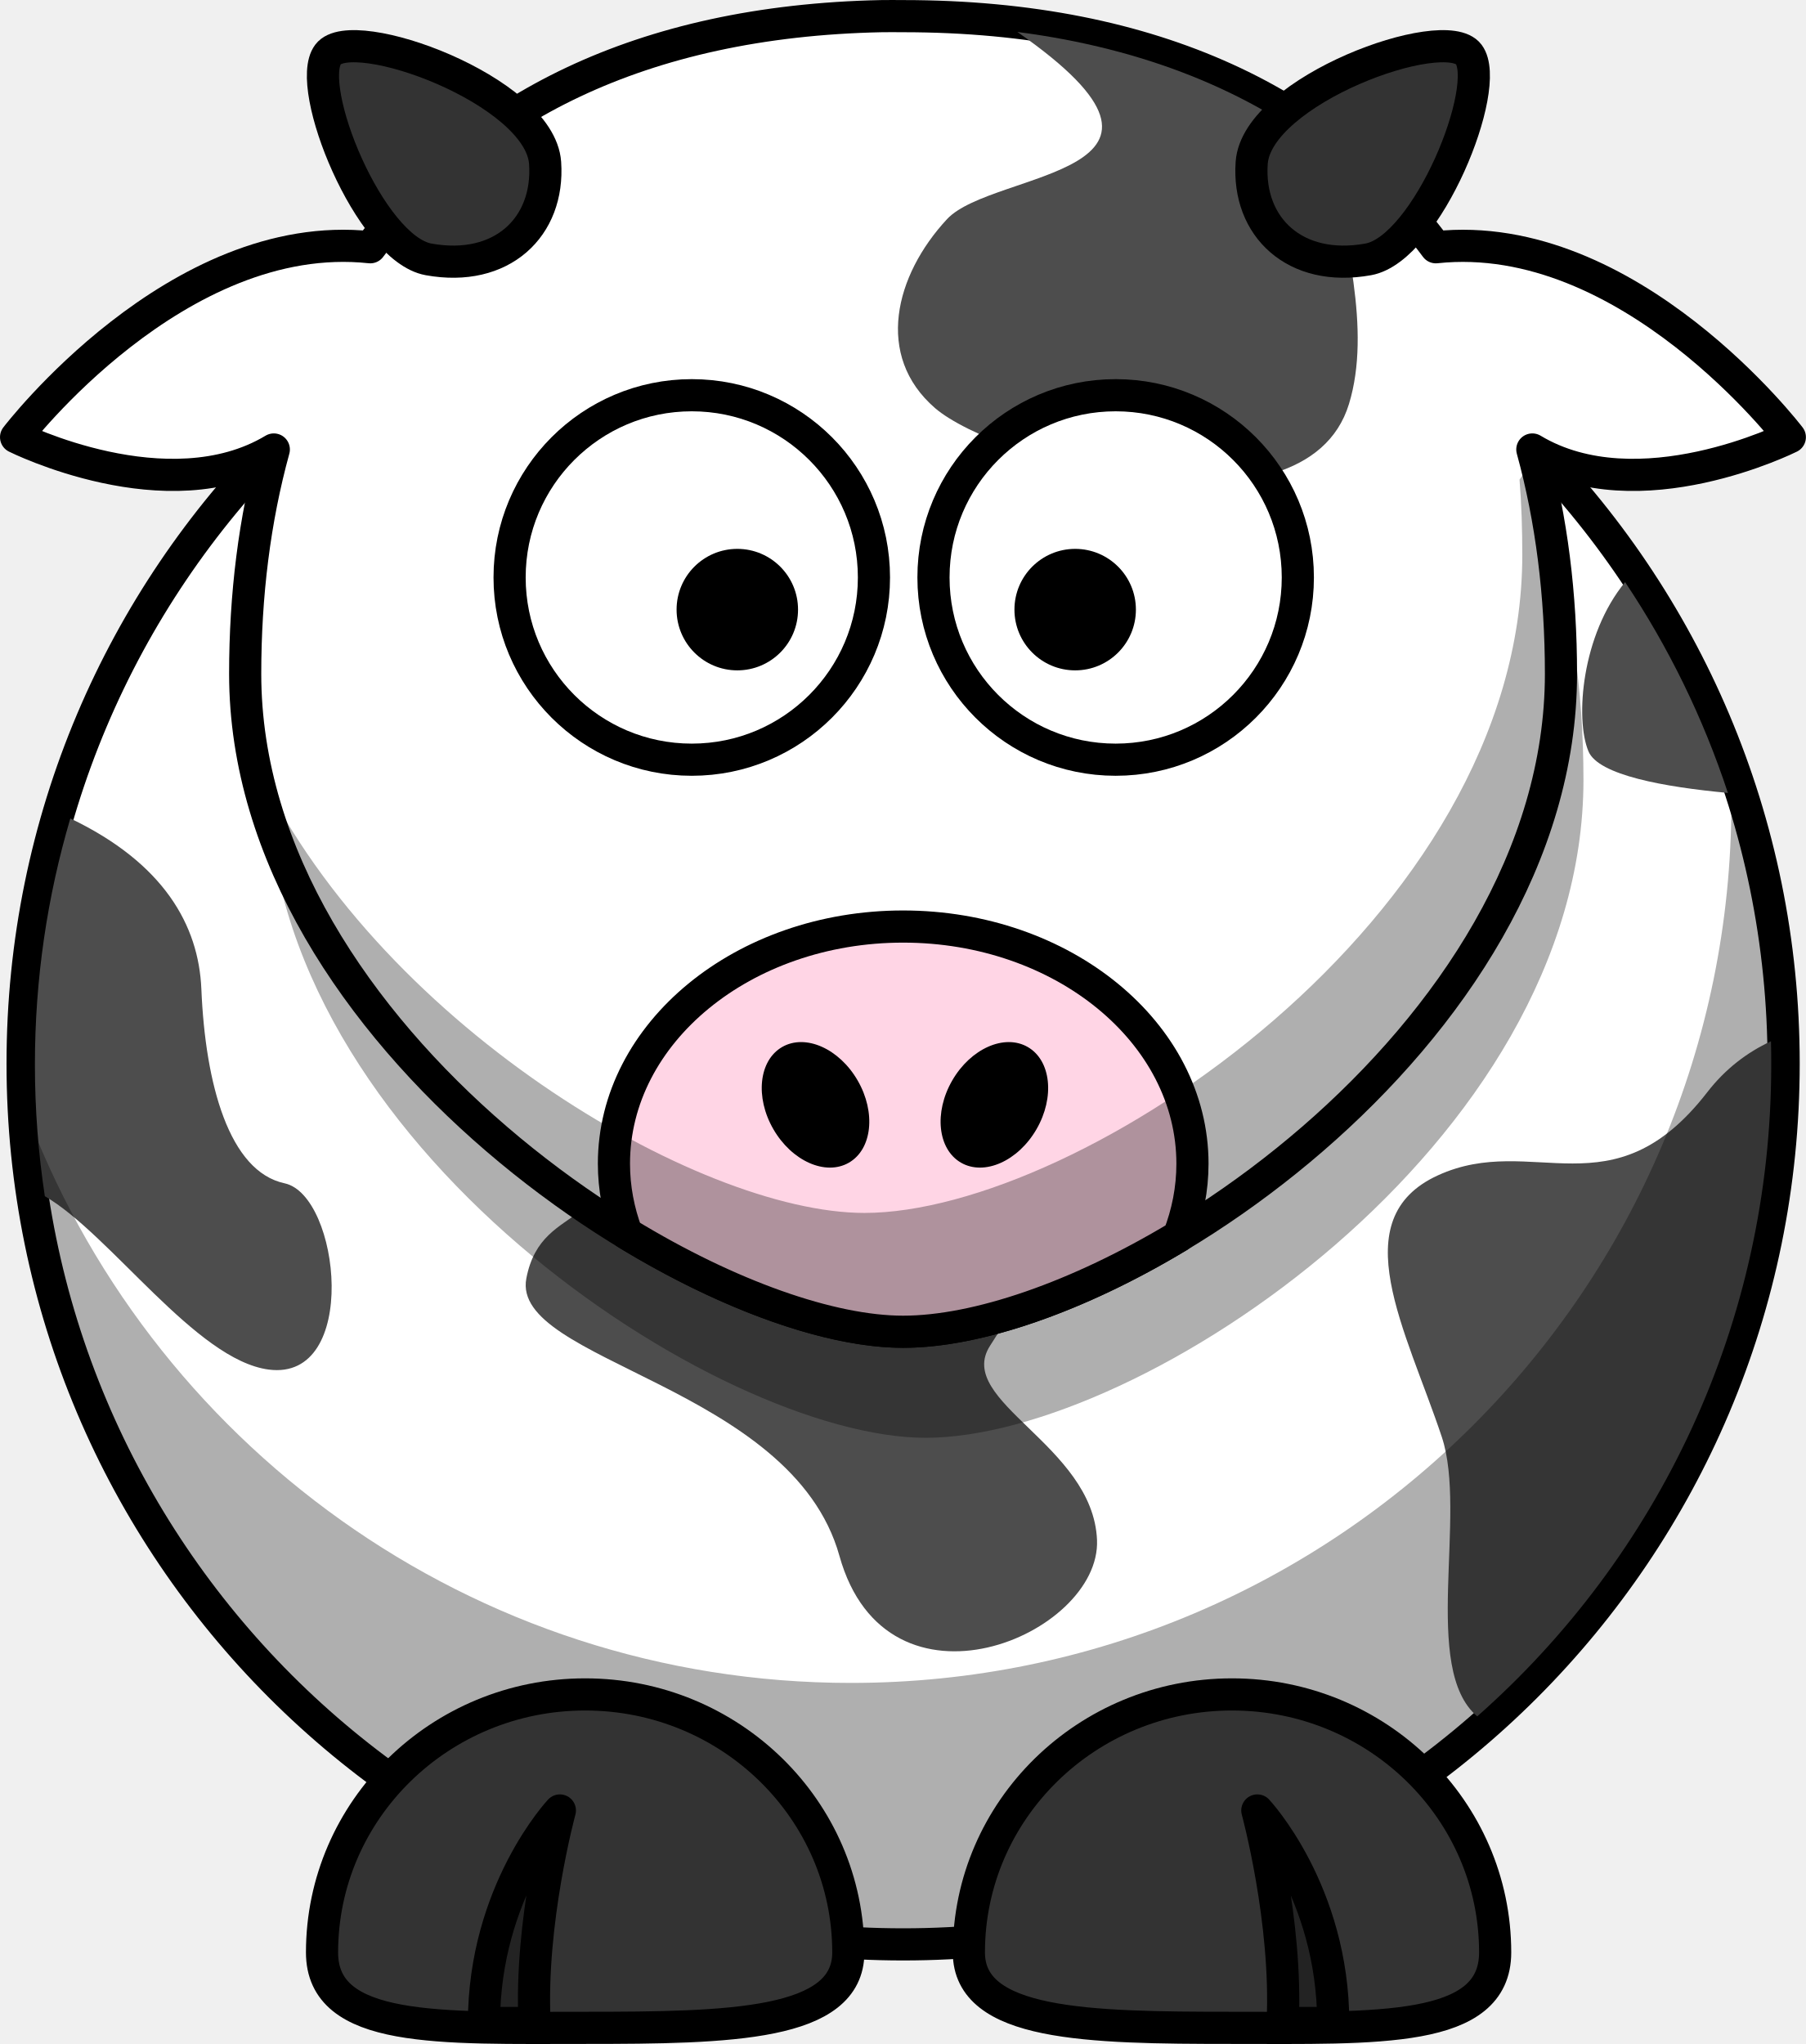
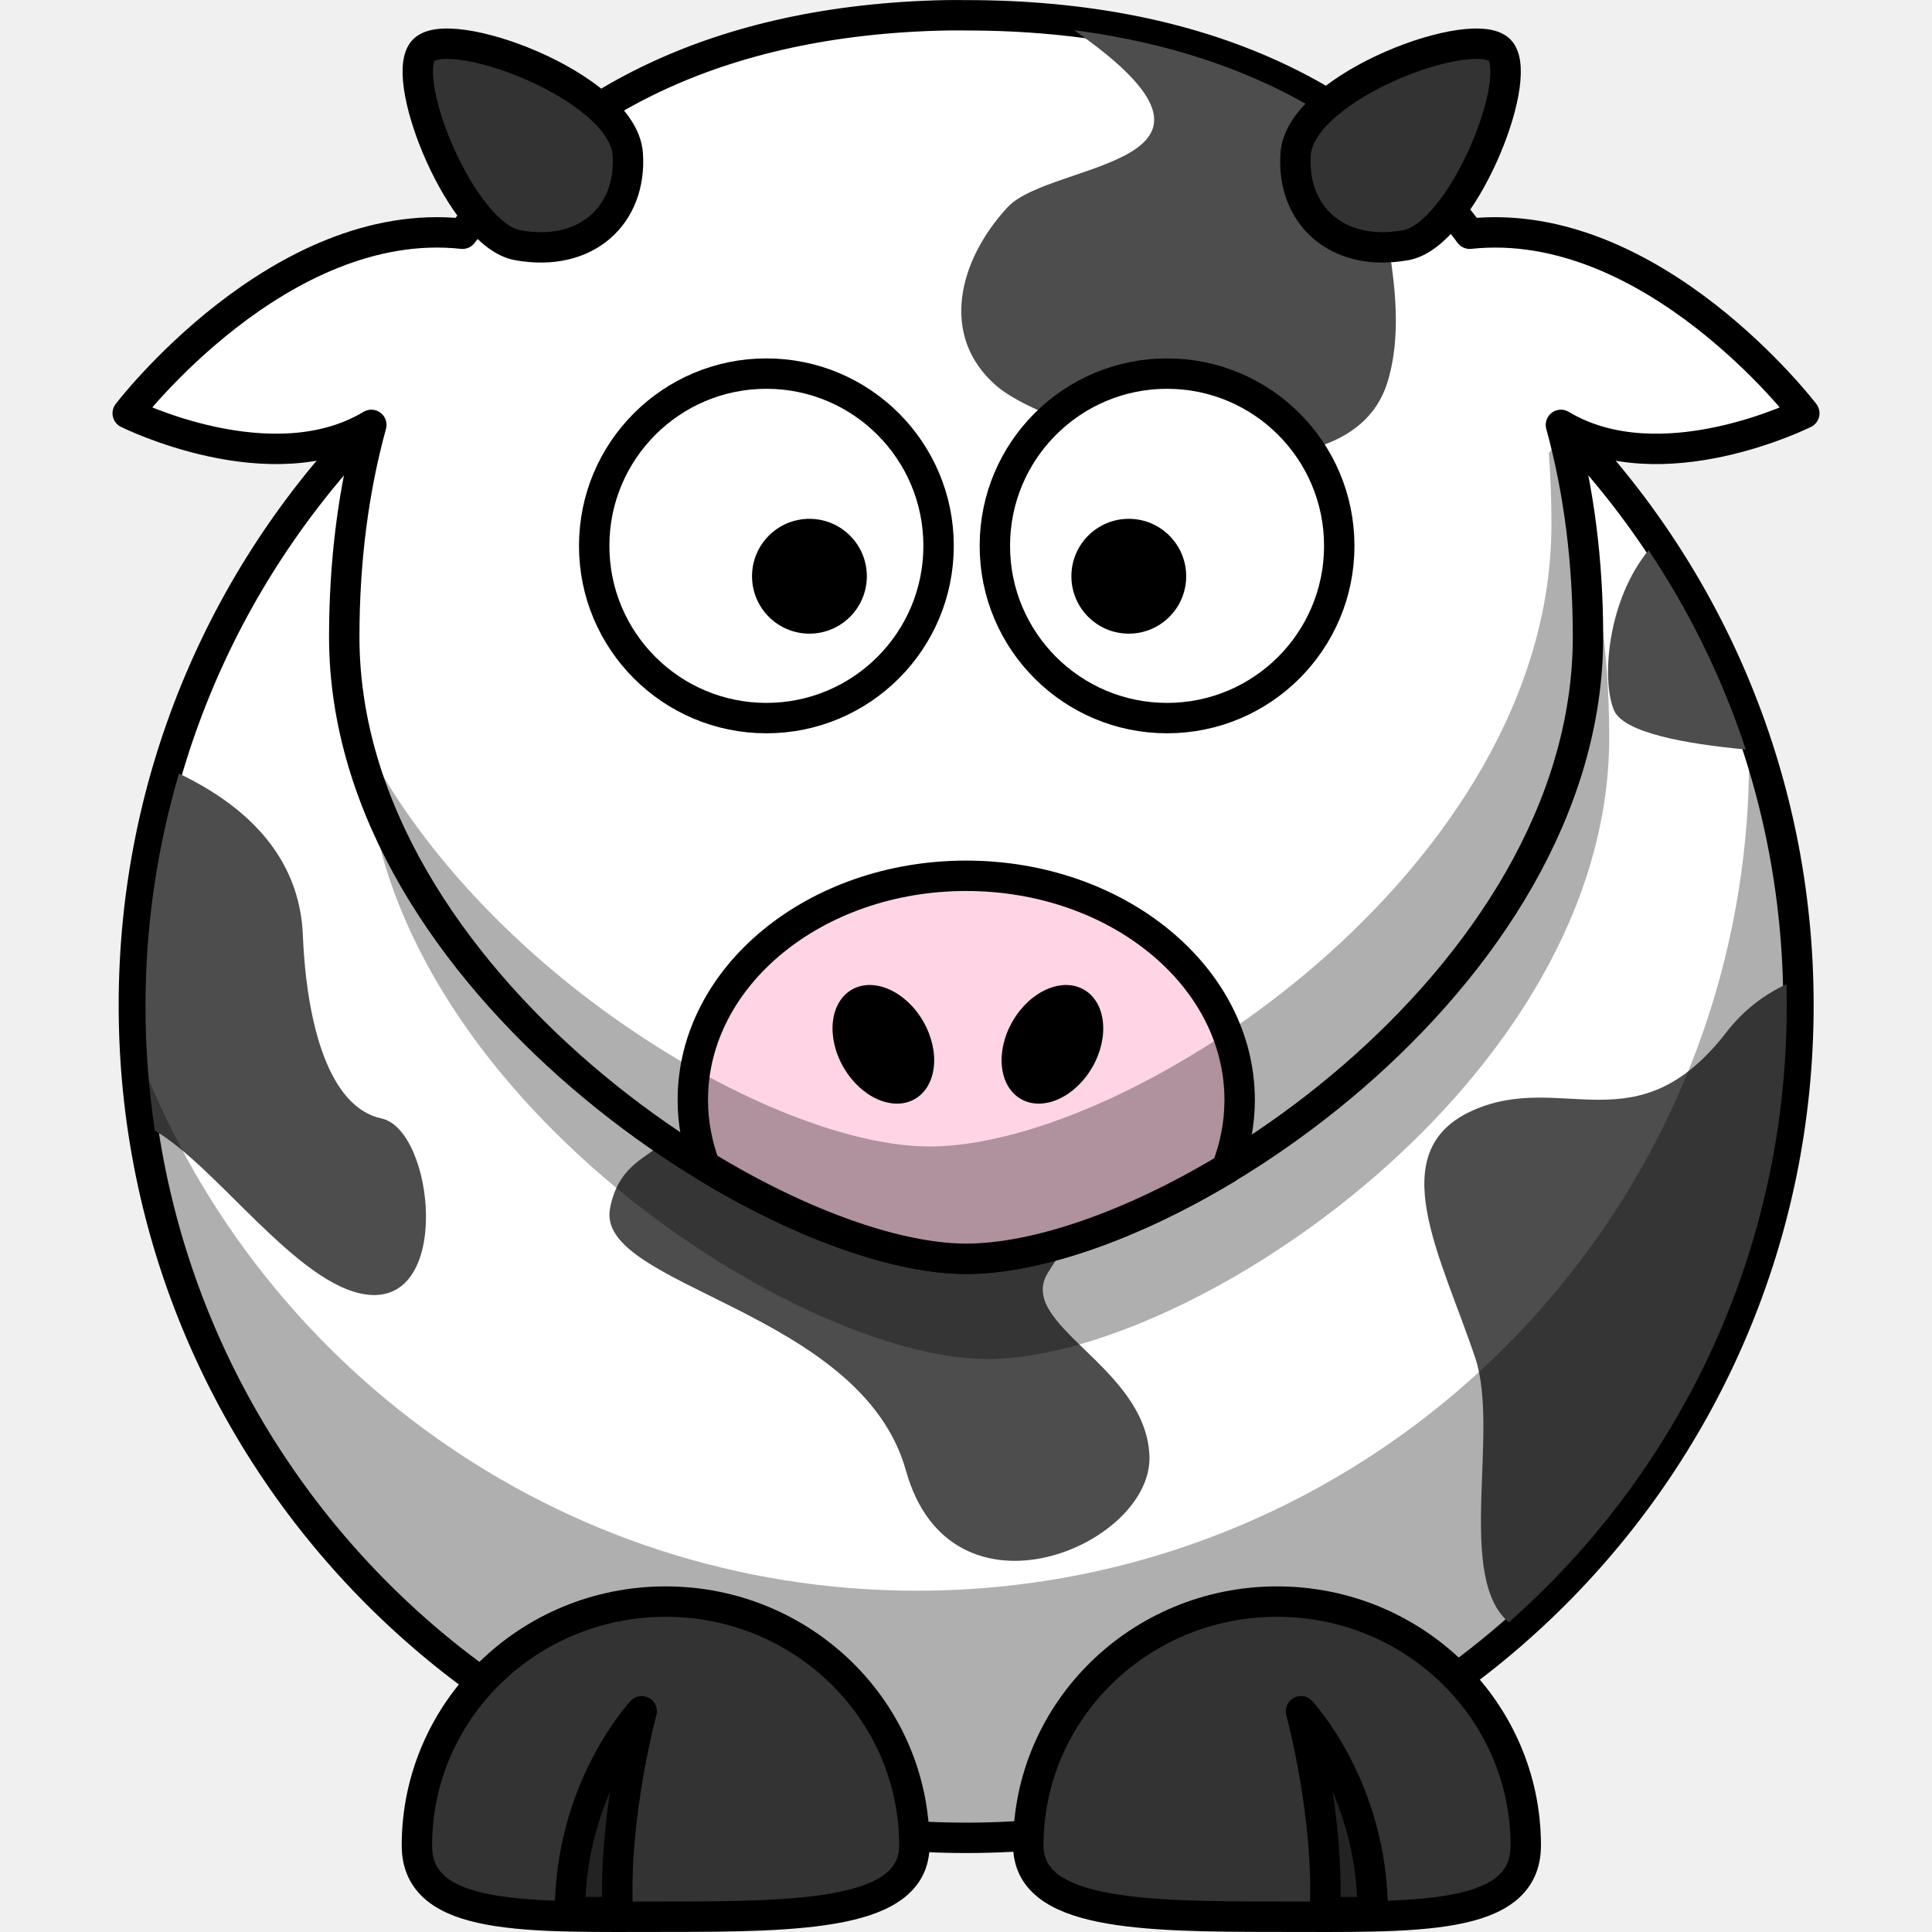
- <svg xmlns="http://www.w3.org/2000/svg" version="1.0" width="224.656" height="254.265" id="svg2">
+ <svg xmlns="http://www.w3.org/2000/svg" version="1.0" width="254.27" height="254.27" id="svg2">
  <defs id="defs4" />
-   <g transform="translate(-238.9238,-428.4017)" id="layer1">
-     <path d="M 441.295,560.706 C 441.309,610.434 401.001,650.754 351.273,650.754 C 301.545,650.754 261.237,610.434 261.251,560.706 C 261.237,510.978 301.545,470.657 351.273,470.657 C 401.001,470.657 441.309,510.978 441.295,560.706 z" transform="matrix(1.216783,0,0,1.216783,-76.1501,-121.5516)" id="path2383" style="opacity:1;fill:#ffffff;fill-opacity:1;fill-rule:nonzero;stroke:#000000;stroke-width:3.287;stroke-linecap:round;stroke-linejoin:round;stroke-miterlimit:4;stroke-dasharray:none;stroke-opacity:1" />
-     <path d="M 441.088,500.816 C 435.687,507.37 434.846,517.825 436.528,521.861 C 437.768,524.839 446.002,526.303 453.876,527.038 C 450.792,517.668 446.47,508.857 441.088,500.816 z M 247.673,530.212 C 244.806,539.929 243.264,550.193 243.267,560.84 C 243.266,566.402 243.691,571.866 244.5,577.202 C 252.681,581.952 263.301,597.59 272.355,598.771 C 283.694,600.25 281.229,577.079 274.327,575.6 C 267.425,574.121 264.467,563.274 263.974,551.442 C 263.643,543.496 259.292,535.772 247.673,530.212 z M 459.206,557.944 C 456.291,559.301 453.583,561.335 451.318,564.26 C 439.486,579.544 429.626,569.19 417.793,574.614 C 405.961,580.037 413.849,593.841 418.286,607.152 C 421.499,616.789 415.681,635.974 422.693,641.91 C 445.129,622.112 459.277,593.115 459.268,560.84 C 459.268,559.866 459.262,558.911 459.237,557.944 C 459.228,557.948 459.215,557.94 459.206,557.944 z M 312.289,567.218 C 317.219,582.502 306.373,577.079 304.401,587.432 C 302.429,597.785 337.432,600.743 343.349,621.943 C 349.265,643.142 375.887,631.803 375.394,619.971 C 374.901,608.138 357.646,602.715 362.083,595.813 C 366.52,588.911 375.394,574.614 375.394,574.614 L 312.289,567.218 z" id="path3173" style="fill:#4d4d4d;fill-opacity:1;fill-rule:evenodd;stroke:none;stroke-width:1px;stroke-linecap:butt;stroke-linejoin:miter;stroke-opacity:1" />
-     <path d="M 454.188,523.125 C 454.264,524.807 454.312,526.518 454.312,528.219 C 454.312,588.683 405.246,637.75 344.781,637.75 C 297.519,637.75 257.19,607.751 241.844,565.781 C 244.497,623.893 292.517,670.25 351.281,670.25 C 411.746,670.25 460.812,621.183 460.812,560.719 C 460.812,547.517 458.474,534.849 454.188,523.125 z" id="path3221" style="opacity:1;fill:#000000;fill-opacity:0.314;fill-rule:nonzero;stroke:none;stroke-width:4;stroke-linecap:round;stroke-linejoin:round;stroke-miterlimit:4;stroke-dasharray:none;stroke-opacity:1" />
-     <path d="M 359.453,671.275 C 359.453,680.366 374.119,680.657 392.188,680.657 C 410.258,680.657 424.924,681.35 424.924,671.275 C 424.924,653.56 410.258,639.181 392.188,639.181 C 374.119,639.181 359.453,653.56 359.453,671.275 z" id="path3172" style="fill:#333333;fill-opacity:1;fill-rule:nonzero;stroke:#000000;stroke-width:4;stroke-linecap:round;stroke-linejoin:round;stroke-miterlimit:4;stroke-opacity:1" />
-     <path d="M 435.908,525.42 C 435.908,570.595 380.787,607.258 354.07,607.258 C 328.352,607.258 272.233,570.595 272.233,525.42 C 272.233,480.246 296.858,443.583 354.07,443.583 C 411.293,443.583 435.908,480.246 435.908,525.42 z" id="path3236" style="fill:#000000;fill-opacity:0.314;fill-rule:nonzero;stroke:none;stroke-width:4;stroke-linecap:round;stroke-linejoin:round;stroke-miterlimit:4;stroke-opacity:1" />
-     <path d="M 404.779,680.056 C 404.779,663.688 395.336,653.616 395.336,653.616 C 395.336,653.616 399.113,667.465 398.484,680.056 L 404.779,680.056 z" id="path3174" style="fill:#000000;fill-opacity:0.314;fill-rule:evenodd;stroke:#000000;stroke-width:4;stroke-linecap:butt;stroke-linejoin:round;stroke-miterlimit:4;stroke-dasharray:none;stroke-opacity:1" />
-     <path d="M 108.875,46.344 C 78.746,46.954 57.943,57.997 45.25,75.094 C 21.186,72.506 1.188,98.719 1.188,98.719 C 1.188,98.719 20.079,108.165 33.25,100.25 C 30.851,108.962 29.688,118.356 29.688,128.156 C 29.688,173.331 85.813,210 111.531,210 C 138.248,210 193.375,173.331 193.375,128.156 C 193.375,118.356 192.211,108.962 189.812,100.25 C 202.984,108.165 221.844,98.719 221.844,98.719 C 221.844,98.719 201.873,72.514 177.812,75.094 C 164.751,57.499 143.105,46.344 111.531,46.344 C 110.637,46.344 109.753,46.326 108.875,46.344 z" transform="translate(239.7363,384.0659)" id="path3155" style="fill:#ffffff;fill-opacity:1;fill-rule:nonzero;stroke:#000000;stroke-width:4;stroke-linecap:round;stroke-linejoin:round;stroke-miterlimit:4;stroke-opacity:1" />
-     <path d="M 365.486,432.378 C 391.207,450.304 362.437,449.521 356.736,455.66 C 350.236,462.66 347.736,472.66 355.236,479.16 C 362.736,485.66 401.236,496.66 406.736,478.66 C 409.572,469.38 406.17,457.857 404.393,447.691 C 394.375,439.829 381.488,434.449 365.486,432.378 z" id="path3185" style="fill:#4d4d4d;fill-opacity:1;fill-rule:evenodd;stroke:none;stroke-width:1px;stroke-linecap:butt;stroke-linejoin:miter;stroke-opacity:1" />
-     <path d="M 441.295,560.706 C 441.309,610.434 401.001,650.754 351.273,650.754 C 301.545,650.754 261.237,610.434 261.251,560.706 C 261.237,510.978 301.545,470.657 351.273,470.657 C 401.001,470.657 441.309,510.978 441.295,560.706 z" transform="matrix(0.2517482,0,0,0.2517482,236.5484,359.0789)" id="path3157" style="opacity:1;fill:#ffffff;fill-opacity:1;fill-rule:nonzero;stroke:#000000;stroke-width:15.889;stroke-linecap:round;stroke-linejoin:round;stroke-miterlimit:4;stroke-dasharray:none;stroke-opacity:1" />
-     <path d="M 441.295,560.706 C 441.309,610.434 401.001,650.754 351.273,650.754 C 301.545,650.754 261.237,610.434 261.251,560.706 C 261.237,510.978 301.545,470.657 351.273,470.657 C 401.001,470.657 441.309,510.978 441.295,560.706 z" transform="matrix(0.2517482,0,0,0.2517482,289.2806,359.0789)" id="path3159" style="opacity:1;fill:#ffffff;fill-opacity:1;fill-rule:nonzero;stroke:#000000;stroke-width:15.889;stroke-linecap:round;stroke-linejoin:round;stroke-miterlimit:4;stroke-dasharray:none;stroke-opacity:1" />
-     <path d="M 441.295,560.706 C 441.309,610.434 401.001,650.754 351.273,650.754 C 301.545,650.754 261.237,610.434 261.251,560.706 C 261.237,510.978 301.545,470.657 351.273,470.657 C 401.001,470.657 441.309,510.978 441.295,560.706 z" transform="matrix(8.3916033e-2,0,0,8.3916033e-2,343.1993,457.1834)" id="path3161" style="opacity:1;fill:#000000;fill-opacity:1;fill-rule:nonzero;stroke:none;stroke-width:47.667;stroke-linecap:round;stroke-linejoin:round;stroke-miterlimit:4;stroke-dasharray:none;stroke-opacity:1" />
-     <path d="M 441.295,560.706 C 441.309,610.434 401.001,650.754 351.273,650.754 C 301.545,650.754 261.237,610.434 261.251,560.706 C 261.237,510.978 301.545,470.657 351.273,470.657 C 401.001,470.657 441.309,510.978 441.295,560.706 z" transform="matrix(8.3916033e-2,0,0,8.3916033e-2,301.169,457.1834)" id="path3163" style="opacity:1;fill:#000000;fill-opacity:1;fill-rule:nonzero;stroke:none;stroke-width:47.667;stroke-linecap:round;stroke-linejoin:round;stroke-miterlimit:4;stroke-dasharray:none;stroke-opacity:1" />
-     <path d="M 111.531,159.594 C 91.669,159.594 75.562,172.81 75.562,189.094 C 75.562,192.113 76.127,195.037 77.156,197.781 C 89.868,205.525 102.551,210 111.531,210 C 120.729,210 133.288,205.669 145.812,198.125 C 146.926,195.282 147.531,192.238 147.531,189.094 C 147.531,172.81 131.393,159.594 111.531,159.594 z" transform="translate(239.7363,384.0659)" id="path3210" style="opacity:1;fill:#ffd5e5;fill-opacity:1;fill-rule:nonzero;stroke:#000000;stroke-width:4;stroke-linecap:round;stroke-linejoin:round;stroke-miterlimit:4;stroke-dasharray:none;stroke-opacity:1" />
-     <path d="M 190.094,101.344 L 188.219,104 C 188.468,107.075 188.562,110.203 188.562,113.375 C 188.562,158.549 133.435,195.219 106.719,195.219 C 86.013,195.219 45.622,171.463 30.656,138.625 C 38.272,178.871 87.828,210 111.531,210 C 138.248,210 193.375,173.331 193.375,128.156 C 193.375,118.765 192.3,109.746 190.094,101.344 z" transform="translate(239.7363,384.0659)" id="path3231" style="fill:#000000;fill-opacity:0.314;fill-rule:nonzero;stroke:none;stroke-width:4;stroke-linecap:round;stroke-linejoin:round;stroke-miterlimit:4;stroke-opacity:1" />
-     <path d="M 344.455,671.275 C 344.455,680.366 329.79,680.657 311.72,680.657 C 293.651,680.657 278.985,681.35 278.985,671.275 C 278.985,653.56 293.651,639.181 311.72,639.181 C 329.79,639.181 344.455,653.56 344.455,671.275 z" id="path3329" style="fill:#333333;fill-opacity:1;fill-rule:nonzero;stroke:#000000;stroke-width:4;stroke-linecap:round;stroke-linejoin:round;stroke-miterlimit:4;stroke-opacity:1" />
-     <path d="M 299.13,680.056 C 299.13,663.688 308.573,653.616 308.573,653.616 C 308.573,653.616 304.796,667.465 305.425,680.056 L 299.13,680.056 z" id="path3331" style="fill:#000000;fill-opacity:0.314;fill-rule:evenodd;stroke:#000000;stroke-width:4;stroke-linecap:butt;stroke-linejoin:round;stroke-miterlimit:4;stroke-dasharray:none;stroke-opacity:1" />
-     <path d="M 367.868,568.867 C 365.576,572.84 361.368,574.706 358.472,573.033 C 355.575,571.361 355.087,566.784 357.381,562.812 C 359.674,558.839 363.882,556.974 366.778,558.646 C 369.675,560.318 370.163,564.895 367.868,568.867 z" id="path2398" style="opacity:1;fill:#000000;fill-opacity:1;fill-rule:nonzero;stroke:none;stroke-width:47.667;stroke-linecap:round;stroke-linejoin:round;stroke-miterlimit:4;stroke-dasharray:none;stroke-opacity:1" />
-     <path d="M 335.131,568.867 C 337.424,572.84 341.632,574.706 344.528,573.033 C 347.425,571.361 347.913,566.784 345.618,562.812 C 343.326,558.839 339.118,556.974 336.222,558.646 C 333.325,560.318 332.837,564.895 335.131,568.867 z" id="path2412" style="opacity:1;fill:#000000;fill-opacity:1;fill-rule:nonzero;stroke:none;stroke-width:47.667;stroke-linecap:round;stroke-linejoin:round;stroke-miterlimit:4;stroke-dasharray:none;stroke-opacity:1" />
-     <path d="M 292.236,460.667 C 284.903,459.339 276.736,439.167 279.736,435.167 C 282.736,431.167 306.11,439.633 306.736,448.667 C 307.288,456.636 301.35,462.318 292.236,460.667 z" id="path2399" style="fill:#333333;fill-opacity:1;fill-rule:evenodd;stroke:#000000;stroke-width:4;stroke-linecap:butt;stroke-linejoin:miter;stroke-miterlimit:4;stroke-dasharray:none;stroke-opacity:1" />
-     <path d="M 409.135,460.667 C 416.467,459.339 424.635,439.167 421.635,435.167 C 418.635,431.167 395.26,439.633 394.635,448.667 C 394.082,456.636 400.02,462.318 409.135,460.667 z" id="path3171" style="fill:#333333;fill-opacity:1;fill-rule:evenodd;stroke:#000000;stroke-width:4;stroke-linecap:butt;stroke-linejoin:miter;stroke-miterlimit:4;stroke-dasharray:none;stroke-opacity:1" />
+   <g transform="translate(-224.1169,-428.397)" id="layer1">
+     <path d="m 441.295,560.706 c 0.015,49.728 -40.294,90.048 -90.022,90.048 -49.728,0 -90.036,-40.32 -90.022,-90.048 -0.015,-49.728 40.294,-90.048 90.022,-90.048 49.728,0 90.036,40.32 90.022,90.048 z" transform="matrix(1.216783,0,0,1.216783,-76.1501,-121.5516)" id="path2383" style="fill:#ffffff;fill-opacity:1;fill-rule:nonzero;stroke:#000000;stroke-width:3.287;stroke-linecap:round;stroke-linejoin:round;stroke-miterlimit:4;stroke-opacity:1;stroke-dasharray:none" />
+     <path d="m 441.088,500.816 c -5.401,6.554 -6.242,17.009 -4.56,21.045 1.241,2.978 9.474,4.442 17.348,5.177 -3.084,-9.37 -7.405,-18.181 -12.787,-26.222 z m -193.415,29.396 c -2.868,9.718 -4.409,19.981 -4.406,30.628 -0.002,5.562 0.423,11.026 1.233,16.362 8.182,4.75 18.801,20.388 27.855,21.569 11.339,1.479 8.874,-21.693 1.972,-23.172 -6.902,-1.479 -9.86,-12.325 -10.353,-24.158 -0.331,-7.946 -4.681,-15.67 -16.3,-21.23 z m 211.533,27.732 c -2.915,1.357 -5.623,3.391 -7.888,6.317 -11.832,15.283 -21.693,4.93 -33.525,10.353 -11.832,5.423 -3.944,19.227 0.493,32.539 3.212,9.637 -2.605,28.821 4.406,34.757 22.436,-19.798 36.585,-48.794 36.575,-81.07 2.8e-4,-0.974 -0.005,-1.929 -0.031,-2.896 -0.009,0.004 -0.022,-0.004 -0.031,0 z m -146.917,9.275 c 4.93,15.283 -5.916,9.86 -7.888,20.213 -1.972,10.353 33.032,13.311 38.948,34.511 5.916,21.2 32.539,9.86 32.046,-1.972 -0.493,-11.832 -17.748,-17.255 -13.311,-24.158 4.437,-6.902 13.311,-21.2 13.311,-21.2 l -63.105,-7.395 z" id="path3173" style="fill:#4d4d4d;fill-opacity:1;fill-rule:evenodd;stroke:none" />
+     <path d="m 454.188,523.125 c 0.077,1.682 0.125,3.393 0.125,5.094 0,60.464 -49.067,109.531 -109.531,109.531 -47.262,0 -87.591,-29.999 -102.938,-71.969 2.654,58.112 50.674,104.469 109.438,104.469 60.464,0 109.531,-49.067 109.531,-109.531 0,-13.202 -2.338,-25.87 -6.625,-37.594 z" id="path3221" style="fill:#000000;fill-opacity:0.314;fill-rule:nonzero;stroke:none" />
+     <path d="m 359.453,671.275 c 0,9.091 14.665,9.381 32.735,9.381 18.07,0 32.735,0.693 32.735,-9.381 0,-17.716 -14.665,-32.094 -32.735,-32.094 -18.07,0 -32.735,14.378 -32.735,32.094 z" id="path3172" style="fill:#333333;fill-opacity:1;fill-rule:nonzero;stroke:#000000;stroke-width:4;stroke-linecap:round;stroke-linejoin:round;stroke-miterlimit:4;stroke-opacity:1" />
+     <path d="m 435.908,525.42 c 0,45.174 -55.121,81.838 -81.838,81.838 -25.718,0 -81.838,-36.663 -81.838,-81.838 0,-45.174 24.625,-81.838 81.838,-81.838 57.223,0 81.838,36.663 81.838,81.838 z" id="path3236" style="fill:#000000;fill-opacity:0.314;fill-rule:nonzero;stroke:none" />
+     <path d="m 404.779,680.056 c 0,-16.368 -9.443,-26.44 -9.443,-26.44 0,0 3.777,13.849 3.148,26.44 l 6.295,0 z" id="path3174" style="fill:#000000;fill-opacity:0.314;fill-rule:evenodd;stroke:#000000;stroke-width:4;stroke-linecap:butt;stroke-linejoin:round;stroke-miterlimit:4;stroke-opacity:1;stroke-dasharray:none" />
+     <path d="m 108.875,46.344 c -30.129,0.611 -50.932,11.653 -63.625,28.75 -24.064,-2.588 -44.062,23.625 -44.062,23.625 0,2e-6 18.891,9.446 32.062,1.531 -2.399,8.712 -3.562,18.106 -3.562,27.906 0,45.174 56.126,81.844 81.844,81.844 26.717,0 81.844,-36.669 81.844,-81.844 0,-9.8 -1.164,-19.195 -3.562,-27.906 13.171,7.915 32.031,-1.531 32.031,-1.531 0,0 -19.971,-26.205 -44.031,-23.625 -13.062,-17.595 -34.708,-28.75 -66.281,-28.75 -0.894,0 -1.778,-0.018 -2.656,0 z" transform="translate(239.7363,384.0659)" id="path3155" style="fill:#ffffff;fill-opacity:1;fill-rule:nonzero;stroke:#000000;stroke-width:4;stroke-linecap:round;stroke-linejoin:round;stroke-miterlimit:4;stroke-opacity:1" />
+     <path d="m 365.486,432.378 c 25.721,17.926 -3.05,17.142 -8.75,23.281 -6.5,7 -9,17 -1.5,23.5 7.5,6.5 46,17.5 51.5,-0.5 2.835,-9.279 -0.566,-20.802 -2.344,-30.969 -10.018,-7.861 -22.904,-13.242 -38.906,-15.312 z" id="path3185" style="fill:#4d4d4d;fill-opacity:1;fill-rule:evenodd;stroke:none" />
+     <path d="m 441.295,560.706 c 0.015,49.728 -40.294,90.048 -90.022,90.048 -49.728,0 -90.036,-40.32 -90.022,-90.048 -0.015,-49.728 40.294,-90.048 90.022,-90.048 49.728,0 90.036,40.32 90.022,90.048 z" transform="matrix(0.2517482,0,0,0.2517482,236.5484,359.0789)" id="path3157" style="fill:#ffffff;fill-opacity:1;fill-rule:nonzero;stroke:#000000;stroke-width:15.889;stroke-linecap:round;stroke-linejoin:round;stroke-miterlimit:4;stroke-opacity:1;stroke-dasharray:none" />
+     <path d="m 441.295,560.706 c 0.015,49.728 -40.294,90.048 -90.022,90.048 -49.728,0 -90.036,-40.32 -90.022,-90.048 -0.015,-49.728 40.294,-90.048 90.022,-90.048 49.728,0 90.036,40.32 90.022,90.048 z" transform="matrix(0.2517482,0,0,0.2517482,289.2806,359.0789)" id="path3159" style="fill:#ffffff;fill-opacity:1;fill-rule:nonzero;stroke:#000000;stroke-width:15.889;stroke-linecap:round;stroke-linejoin:round;stroke-miterlimit:4;stroke-opacity:1;stroke-dasharray:none" />
+     <path d="m 441.295,560.706 c 0.015,49.728 -40.294,90.048 -90.022,90.048 -49.728,0 -90.036,-40.32 -90.022,-90.048 -0.015,-49.728 40.294,-90.048 90.022,-90.048 49.728,0 90.036,40.32 90.022,90.048 z" transform="matrix(0.08391603,0,0,0.08391603,343.1993,457.1834)" id="path3161" style="fill:#000000;fill-opacity:1;fill-rule:nonzero;stroke:none" />
+     <path d="m 441.295,560.706 c 0.015,49.728 -40.294,90.048 -90.022,90.048 -49.728,0 -90.036,-40.32 -90.022,-90.048 -0.015,-49.728 40.294,-90.048 90.022,-90.048 49.728,0 90.036,40.32 90.022,90.048 z" transform="matrix(0.08391603,0,0,0.08391603,301.169,457.1834)" id="path3163" style="fill:#000000;fill-opacity:1;fill-rule:nonzero;stroke:none" />
+     <path d="m 111.531,159.594 c -19.862,0 -35.969,13.216 -35.969,29.5 0,3.02 0.564,5.944 1.594,8.688 C 89.868,205.525 102.551,210 111.531,210 c 9.198,0 21.757,-4.331 34.281,-11.875 1.113,-2.843 1.719,-5.887 1.719,-9.031 0,-16.284 -16.138,-29.5 -36,-29.5 z" transform="translate(239.7363,384.0659)" id="path3210" style="fill:#ffd5e5;fill-opacity:1;fill-rule:nonzero;stroke:#000000;stroke-width:4;stroke-linecap:round;stroke-linejoin:round;stroke-miterlimit:4;stroke-opacity:1;stroke-dasharray:none" />
+     <path d="M 190.094,101.344 188.219,104 c 0.249,3.075 0.344,6.203 0.344,9.375 0,45.174 -55.127,81.844 -81.844,81.844 -20.706,2e-5 -61.097,-23.756 -76.062,-56.594 7.616,40.246 57.172,71.375 80.875,71.375 26.717,0 81.844,-36.669 81.844,-81.844 0,-9.392 -1.075,-18.41 -3.281,-26.812 z" transform="translate(239.7363,384.0659)" id="path3231" style="fill:#000000;fill-opacity:0.314;fill-rule:nonzero;stroke:none" />
+     <path d="m 344.455,671.275 c 0,9.091 -14.665,9.381 -32.735,9.381 -18.07,0 -32.735,0.693 -32.735,-9.381 0,-17.716 14.665,-32.094 32.735,-32.094 18.07,0 32.735,14.378 32.735,32.094 z" id="path3329" style="fill:#333333;fill-opacity:1;fill-rule:nonzero;stroke:#000000;stroke-width:4;stroke-linecap:round;stroke-linejoin:round;stroke-miterlimit:4;stroke-opacity:1" />
+     <path d="m 299.13,680.056 c 0,-16.368 9.443,-26.44 9.443,-26.44 0,0 -3.777,13.849 -3.148,26.44 l -6.295,0 z" id="path3331" style="fill:#000000;fill-opacity:0.314;fill-rule:evenodd;stroke:#000000;stroke-width:4;stroke-linecap:butt;stroke-linejoin:round;stroke-miterlimit:4;stroke-opacity:1;stroke-dasharray:none" />
+     <path d="m 367.868,568.867 c -2.293,3.973 -6.5,5.839 -9.397,4.166 -2.897,-1.672 -3.385,-6.249 -1.09,-10.221 2.293,-3.973 6.5,-5.839 9.397,-4.166 2.897,1.672 3.385,6.249 1.09,10.221 z" id="path2398" style="fill:#000000;fill-opacity:1;fill-rule:nonzero;stroke:none" />
+     <path d="m 335.131,568.867 c 2.293,3.973 6.5,5.839 9.397,4.166 2.897,-1.672 3.385,-6.249 1.09,-10.221 -2.293,-3.973 -6.5,-5.839 -9.397,-4.166 -2.897,1.672 -3.385,6.249 -1.09,10.221 z" id="path2412" style="fill:#000000;fill-opacity:1;fill-rule:nonzero;stroke:none" />
+     <path d="m 292.236,460.667 c -7.333,-1.328 -15.5,-21.5 -12.5,-25.5 3,-4 26.374,4.466 27,13.5 0.552,7.969 -5.386,13.651 -14.5,12 z" id="path2399" style="fill:#333333;fill-opacity:1;fill-rule:evenodd;stroke:#000000;stroke-width:4;stroke-linecap:butt;stroke-linejoin:miter;stroke-miterlimit:4;stroke-opacity:1;stroke-dasharray:none" />
+     <path d="m 409.135,460.667 c 7.333,-1.328 15.5,-21.5 12.5,-25.5 -3,-4 -26.374,4.466 -27,13.5 -0.552,7.969 5.386,13.651 14.5,12 z" id="path3171" style="fill:#333333;fill-opacity:1;fill-rule:evenodd;stroke:#000000;stroke-width:4;stroke-linecap:butt;stroke-linejoin:miter;stroke-miterlimit:4;stroke-opacity:1;stroke-dasharray:none" />
  </g>
</svg>
